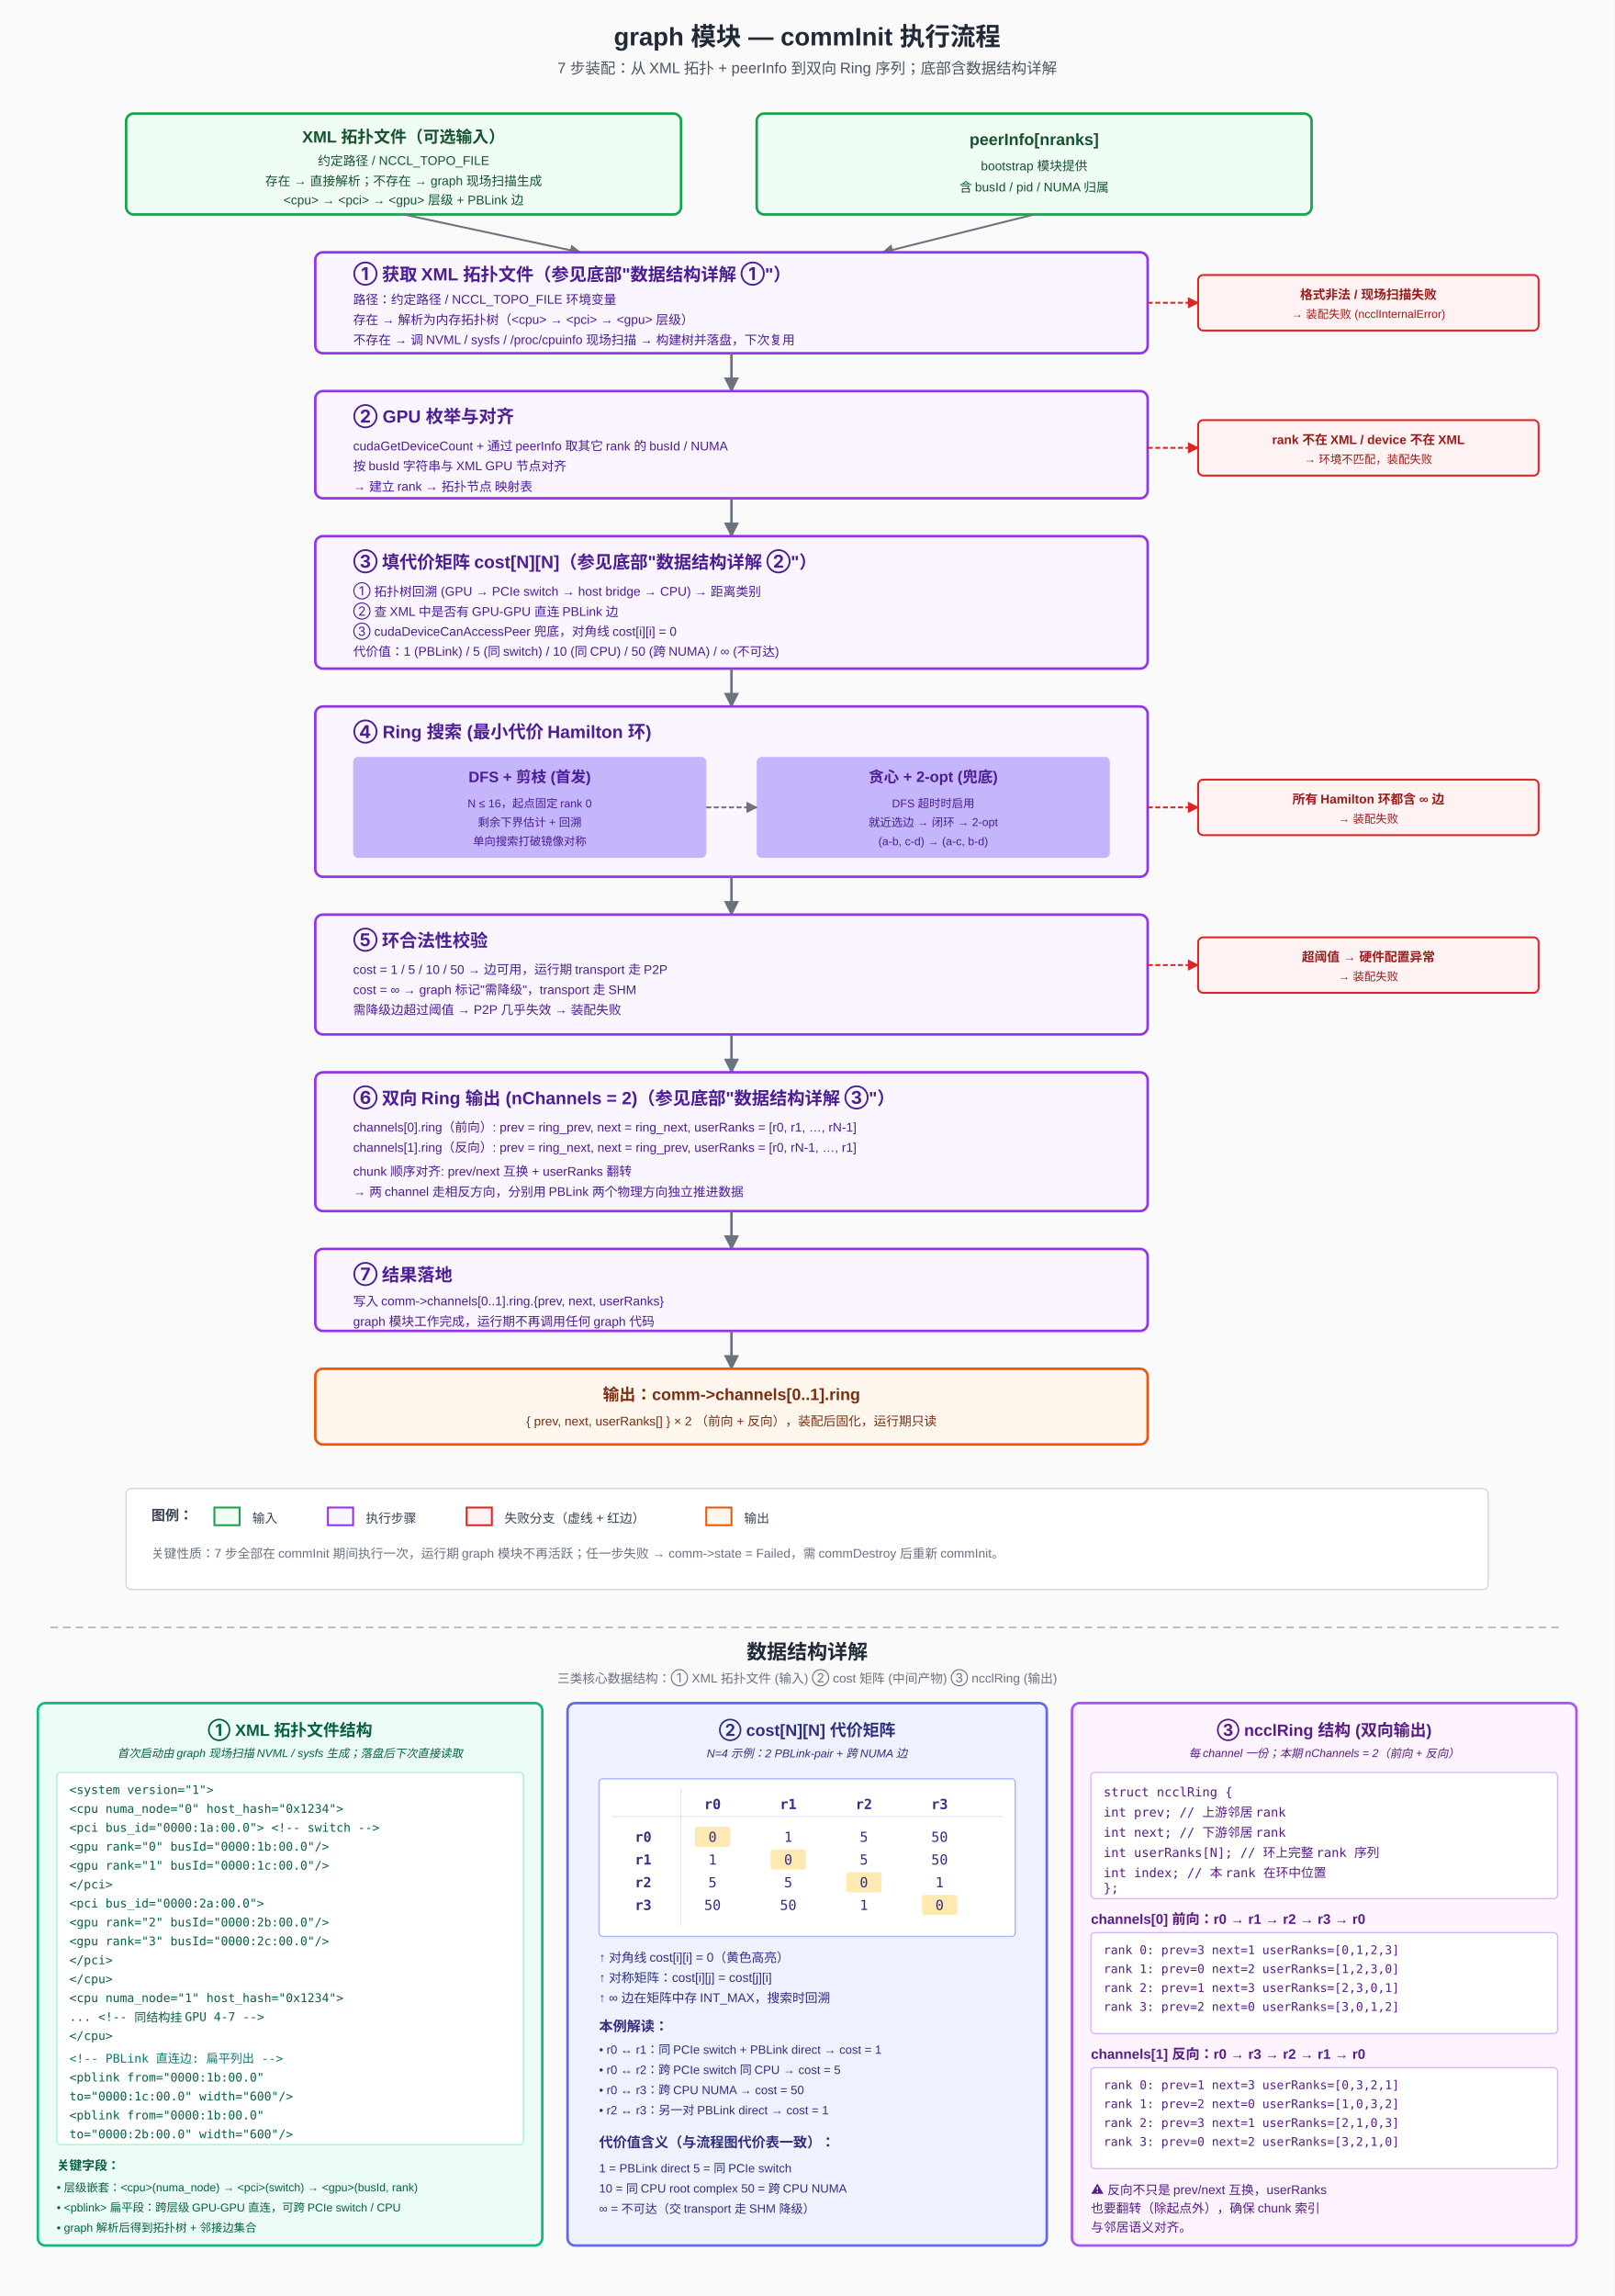
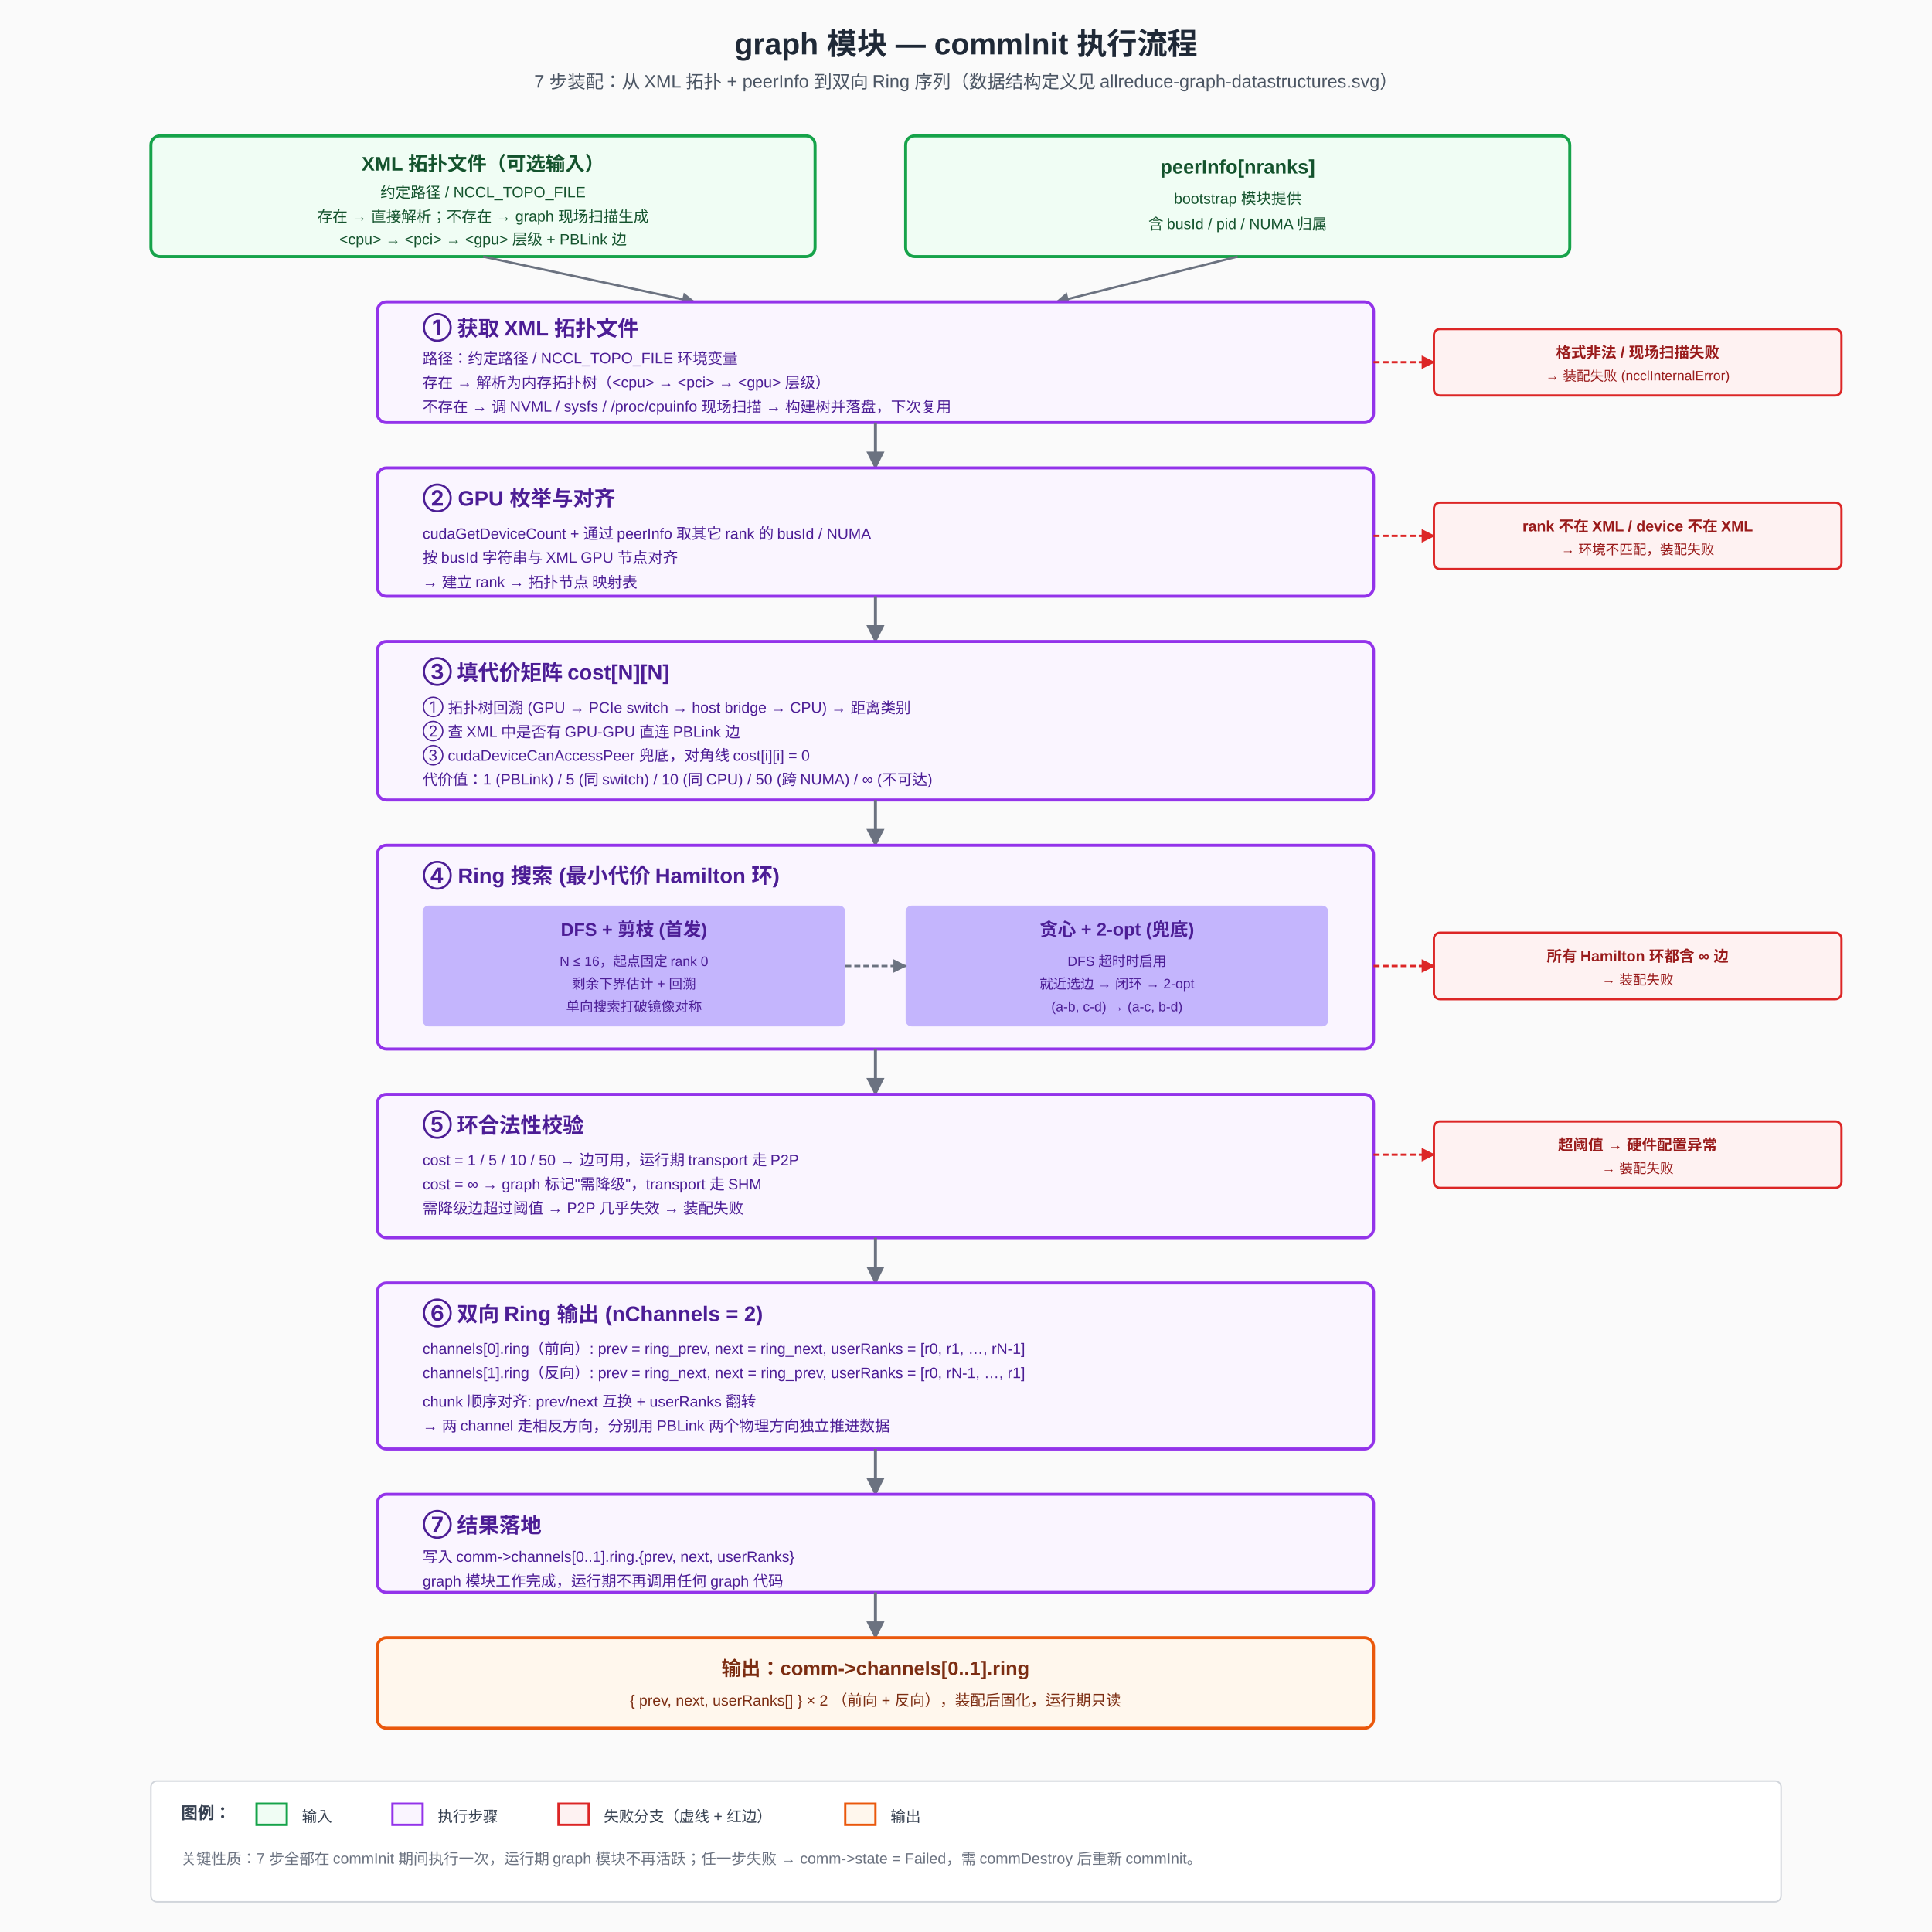
- <svg xmlns="http://www.w3.org/2000/svg" viewBox="0 0 1280 1820" font-family="-apple-system, BlinkMacSystemFont, 'PingFang SC', 'Microsoft YaHei', 'Helvetica Neue', Arial, sans-serif">
-   <rect width="1280" height="1820" fill="#fafafa" />
+ <svg xmlns="http://www.w3.org/2000/svg" viewBox="0 0 1280 1280" font-family="-apple-system, BlinkMacSystemFont, 'PingFang SC', 'Microsoft YaHei', 'Helvetica Neue', Arial, sans-serif">
+   <rect width="1280" height="1280" fill="#fafafa" />
  <defs>
    <marker id="arrow" viewBox="0 0 10 10" refX="9" refY="5" markerWidth="6" markerHeight="6" orient="auto">
      <path d="M 0 0 L 10 5 L 0 10 z" fill="#6b7280" />
    </marker>
    <marker id="arrow-red" viewBox="0 0 10 10" refX="9" refY="5" markerWidth="6" markerHeight="6" orient="auto">
      <path d="M 0 0 L 10 5 L 0 10 z" fill="#dc2626" />
    </marker>
  </defs>
  <text x="640" y="36" text-anchor="middle" font-size="20" font-weight="bold" fill="#1f2937">graph 模块 — commInit 执行流程</text>
-   <text x="640" y="58" text-anchor="middle" font-size="12" fill="#4b5563">7 步装配：从 XML 拓扑 + peerInfo 到双向 Ring 序列；底部含数据结构详解</text>
+   <text x="640" y="58" text-anchor="middle" font-size="12" fill="#4b5563">7 步装配：从 XML 拓扑 + peerInfo 到双向 Ring 序列（数据结构定义见 allreduce-graph-datastructures.svg）</text>
  <g>
    <rect x="100" y="90" width="440" height="80" fill="#f0fdf4" stroke="#16a34a" stroke-width="2" rx="6" />
    <text x="320" y="113" text-anchor="middle" font-size="13" font-weight="bold" fill="#14532d">XML 拓扑文件（可选输入）</text>
    <text x="320" y="131" text-anchor="middle" font-size="10" fill="#14532d">约定路径 / NCCL_TOPO_FILE</text>
    <text x="320" y="147" text-anchor="middle" font-size="10" fill="#14532d">存在 → 直接解析；不存在 → graph 现场扫描生成</text>
    <text x="320" y="162" text-anchor="middle" font-size="10" fill="#14532d">&lt;cpu&gt; → &lt;pci&gt; → &lt;gpu&gt; 层级 + PBLink 边</text>
    <rect x="600" y="90" width="440" height="80" fill="#f0fdf4" stroke="#16a34a" stroke-width="2" rx="6" />
    <text x="820" y="115" text-anchor="middle" font-size="13" font-weight="bold" fill="#14532d">peerInfo[nranks]</text>
    <text x="820" y="135" text-anchor="middle" font-size="10" fill="#14532d">bootstrap 模块提供</text>
    <text x="820" y="152" text-anchor="middle" font-size="10" fill="#14532d">含 busId / pid / NUMA 归属</text>
  </g>
  <line x1="320" y1="170" x2="460" y2="200" stroke="#6b7280" stroke-width="1.5" marker-end="url(#arrow)" />
  <line x1="820" y1="170" x2="700" y2="200" stroke="#6b7280" stroke-width="1.5" marker-end="url(#arrow)" />
  <g>
    <rect x="250" y="200" width="660" height="80" fill="#faf5ff" stroke="#9333ea" stroke-width="2" rx="6" />
-     <text x="280" y="222" font-size="14" font-weight="bold" fill="#4c1d95">① 获取 XML 拓扑文件（参见底部"数据结构详解 ①"）</text>
+     <text x="280" y="222" font-size="14" font-weight="bold" fill="#4c1d95">① 获取 XML 拓扑文件</text>
    <text x="280" y="241" font-size="10" fill="#4c1d95">路径：约定路径 / NCCL_TOPO_FILE 环境变量</text>
    <text x="280" y="257" font-size="10" fill="#4c1d95">存在 → 解析为内存拓扑树（&lt;cpu&gt; → &lt;pci&gt; → &lt;gpu&gt; 层级）</text>
    <text x="280" y="273" font-size="10" fill="#4c1d95">不存在 → 调 NVML / sysfs / /proc/cpuinfo 现场扫描 → 构建树并落盘，下次复用</text>
  </g>
  <g>
    <rect x="950" y="218" width="270" height="44" fill="#fef2f2" stroke="#dc2626" stroke-width="1.5" rx="4" />
    <text x="1085" y="237" text-anchor="middle" font-size="10" font-weight="bold" fill="#991b1b">格式非法 / 现场扫描失败</text>
    <text x="1085" y="252" text-anchor="middle" font-size="9" fill="#991b1b">→ 装配失败 (ncclInternalError)</text>
  </g>
  <line x1="910" y1="240" x2="950" y2="240" stroke="#dc2626" stroke-width="1.5" marker-end="url(#arrow-red)" stroke-dasharray="4 2" />
  <line x1="580" y1="280" x2="580" y2="310" stroke="#6b7280" stroke-width="2" marker-end="url(#arrow)" />
  <g>
    <rect x="250" y="310" width="660" height="85" fill="#faf5ff" stroke="#9333ea" stroke-width="2" rx="6" />
    <text x="280" y="335" font-size="14" font-weight="bold" fill="#4c1d95">② GPU 枚举与对齐</text>
    <text x="280" y="357" font-size="10" fill="#4c1d95">cudaGetDeviceCount + 通过 peerInfo 取其它 rank 的 busId / NUMA</text>
    <text x="280" y="373" font-size="10" fill="#4c1d95">按 busId 字符串与 XML GPU 节点对齐</text>
    <text x="280" y="389" font-size="10" fill="#4c1d95">→ 建立 rank → 拓扑节点 映射表</text>
  </g>
  <g>
    <rect x="950" y="333" width="270" height="44" fill="#fef2f2" stroke="#dc2626" stroke-width="1.5" rx="4" />
    <text x="1085" y="352" text-anchor="middle" font-size="10" font-weight="bold" fill="#991b1b">rank 不在 XML / device 不在 XML</text>
    <text x="1085" y="367" text-anchor="middle" font-size="9" fill="#991b1b">→ 环境不匹配，装配失败</text>
  </g>
  <line x1="910" y1="355" x2="950" y2="355" stroke="#dc2626" stroke-width="1.5" marker-end="url(#arrow-red)" stroke-dasharray="4 2" />
  <line x1="580" y1="395" x2="580" y2="425" stroke="#6b7280" stroke-width="2" marker-end="url(#arrow)" />
  <g>
    <rect x="250" y="425" width="660" height="105" fill="#faf5ff" stroke="#9333ea" stroke-width="2" rx="6" />
-     <text x="280" y="450" font-size="14" font-weight="bold" fill="#4c1d95">③ 填代价矩阵 cost[N][N]（参见底部"数据结构详解 ②"）</text>
+     <text x="280" y="450" font-size="14" font-weight="bold" fill="#4c1d95">③ 填代价矩阵 cost[N][N]</text>
    <text x="280" y="472" font-size="10" fill="#4c1d95">① 拓扑树回溯 (GPU → PCIe switch → host bridge → CPU) → 距离类别</text>
    <text x="280" y="488" font-size="10" fill="#4c1d95">② 查 XML 中是否有 GPU-GPU 直连 PBLink 边</text>
    <text x="280" y="504" font-size="10" fill="#4c1d95">③ cudaDeviceCanAccessPeer 兜底，对角线 cost[i][i] = 0</text>
    <text x="280" y="520" font-size="10" fill="#4c1d95">代价值：1 (PBLink) / 5 (同 switch) / 10 (同 CPU) / 50 (跨 NUMA) / ∞ (不可达)</text>
  </g>
  <line x1="580" y1="530" x2="580" y2="560" stroke="#6b7280" stroke-width="2" marker-end="url(#arrow)" />
  <g>
    <rect x="250" y="560" width="660" height="135" fill="#faf5ff" stroke="#9333ea" stroke-width="2" rx="6" />
    <text x="280" y="585" font-size="14" font-weight="bold" fill="#4c1d95">④ Ring 搜索 (最小代价 Hamilton 环)</text>
    <rect x="280" y="600" width="280" height="80" fill="#c4b5fd" rx="4" />
    <text x="420" y="620" text-anchor="middle" font-size="12" font-weight="bold" fill="#4c1d95">DFS + 剪枝 (首发)</text>
    <text x="420" y="640" text-anchor="middle" font-size="9" fill="#4c1d95">N ≤ 16，起点固定 rank 0</text>
    <text x="420" y="655" text-anchor="middle" font-size="9" fill="#4c1d95">剩余下界估计 + 回溯</text>
    <text x="420" y="670" text-anchor="middle" font-size="9" fill="#4c1d95">单向搜索打破镜像对称</text>
    <rect x="600" y="600" width="280" height="80" fill="#c4b5fd" rx="4" />
    <text x="740" y="620" text-anchor="middle" font-size="12" font-weight="bold" fill="#4c1d95">贪心 + 2-opt (兜底)</text>
    <text x="740" y="640" text-anchor="middle" font-size="9" fill="#4c1d95">DFS 超时时启用</text>
    <text x="740" y="655" text-anchor="middle" font-size="9" fill="#4c1d95">就近选边 → 闭环 → 2-opt</text>
    <text x="740" y="670" text-anchor="middle" font-size="9" fill="#4c1d95">(a-b, c-d) → (a-c, b-d)</text>
    <line x1="560" y1="640" x2="600" y2="640" stroke="#6b7280" stroke-width="1.5" marker-end="url(#arrow)" stroke-dasharray="4 2" />
  </g>
  <g>
    <rect x="950" y="618" width="270" height="44" fill="#fef2f2" stroke="#dc2626" stroke-width="1.5" rx="4" />
    <text x="1085" y="637" text-anchor="middle" font-size="10" font-weight="bold" fill="#991b1b">所有 Hamilton 环都含 ∞ 边</text>
    <text x="1085" y="652" text-anchor="middle" font-size="9" fill="#991b1b">→ 装配失败</text>
  </g>
  <line x1="910" y1="640" x2="950" y2="640" stroke="#dc2626" stroke-width="1.5" marker-end="url(#arrow-red)" stroke-dasharray="4 2" />
  <line x1="580" y1="695" x2="580" y2="725" stroke="#6b7280" stroke-width="2" marker-end="url(#arrow)" />
  <g>
    <rect x="250" y="725" width="660" height="95" fill="#faf5ff" stroke="#9333ea" stroke-width="2" rx="6" />
    <text x="280" y="750" font-size="14" font-weight="bold" fill="#4c1d95">⑤ 环合法性校验</text>
    <text x="280" y="772" font-size="10" fill="#4c1d95">cost = 1 / 5 / 10 / 50 → 边可用，运行期 transport 走 P2P</text>
    <text x="280" y="788" font-size="10" fill="#4c1d95">cost = ∞ → graph 标记"需降级"，transport 走 SHM</text>
    <text x="280" y="804" font-size="10" fill="#4c1d95">需降级边超过阈值 → P2P 几乎失效 → 装配失败</text>
  </g>
  <g>
    <rect x="950" y="743" width="270" height="44" fill="#fef2f2" stroke="#dc2626" stroke-width="1.5" rx="4" />
    <text x="1085" y="762" text-anchor="middle" font-size="10" font-weight="bold" fill="#991b1b">超阈值 → 硬件配置异常</text>
    <text x="1085" y="777" text-anchor="middle" font-size="9" fill="#991b1b">→ 装配失败</text>
  </g>
  <line x1="910" y1="765" x2="950" y2="765" stroke="#dc2626" stroke-width="1.5" marker-end="url(#arrow-red)" stroke-dasharray="4 2" />
  <line x1="580" y1="820" x2="580" y2="850" stroke="#6b7280" stroke-width="2" marker-end="url(#arrow)" />
  <g>
    <rect x="250" y="850" width="660" height="110" fill="#faf5ff" stroke="#9333ea" stroke-width="2" rx="6" />
-     <text x="280" y="875" font-size="14" font-weight="bold" fill="#4c1d95">⑥ 双向 Ring 输出 (nChannels = 2)（参见底部"数据结构详解 ③"）</text>
+     <text x="280" y="875" font-size="14" font-weight="bold" fill="#4c1d95">⑥ 双向 Ring 输出 (nChannels = 2)</text>
    <text x="280" y="897" font-size="10" fill="#4c1d95">channels[0].ring（前向）: prev = ring_prev, next = ring_next, userRanks = [r0, r1, …, rN-1]</text>
    <text x="280" y="913" font-size="10" fill="#4c1d95">channels[1].ring（反向）: prev = ring_next, next = ring_prev, userRanks = [r0, rN-1, …, r1]</text>
    <text x="280" y="932" font-size="10" fill="#4c1d95">chunk 顺序对齐: prev/next 互换 + userRanks 翻转</text>
    <text x="280" y="948" font-size="10" fill="#4c1d95">→ 两 channel 走相反方向，分别用 PBLink 两个物理方向独立推进数据</text>
  </g>
  <line x1="580" y1="960" x2="580" y2="990" stroke="#6b7280" stroke-width="2" marker-end="url(#arrow)" />
  <g>
    <rect x="250" y="990" width="660" height="65" fill="#faf5ff" stroke="#9333ea" stroke-width="2" rx="6" />
    <text x="280" y="1015" font-size="14" font-weight="bold" fill="#4c1d95">⑦ 结果落地</text>
    <text x="280" y="1035" font-size="10" fill="#4c1d95">写入 comm-&gt;channels[0..1].ring.{prev, next, userRanks}</text>
    <text x="280" y="1051" font-size="10" fill="#4c1d95">graph 模块工作完成，运行期不再调用任何 graph 代码</text>
  </g>
  <line x1="580" y1="1055" x2="580" y2="1085" stroke="#6b7280" stroke-width="2" marker-end="url(#arrow)" />
  <g>
    <rect x="250" y="1085" width="660" height="60" fill="#fff7ed" stroke="#ea580c" stroke-width="2" rx="6" />
    <text x="580" y="1110" text-anchor="middle" font-size="13" font-weight="bold" fill="#7c2d12">输出：comm-&gt;channels[0..1].ring</text>
    <text x="580" y="1130" text-anchor="middle" font-size="10" fill="#7c2d12">{ prev, next, userRanks[] } × 2 （前向 + 反向），装配后固化，运行期只读</text>
  </g>
  <g>
    <rect x="100" y="1180" width="1080" height="80" fill="#ffffff" stroke="#d1d5db" stroke-width="1" rx="4" />
    <text x="120" y="1205" font-size="11" font-weight="bold" fill="#374151">图例：</text>
    <rect x="170" y="1195" width="20" height="14" fill="#f0fdf4" stroke="#16a34a" stroke-width="1.5" />
    <text x="200" y="1207" font-size="10" fill="#374151">输入</text>
    <rect x="260" y="1195" width="20" height="14" fill="#faf5ff" stroke="#9333ea" stroke-width="1.5" />
    <text x="290" y="1207" font-size="10" fill="#374151">执行步骤</text>
    <rect x="370" y="1195" width="20" height="14" fill="#fef2f2" stroke="#dc2626" stroke-width="1.5" />
    <text x="400" y="1207" font-size="10" fill="#374151">失败分支（虚线 + 红边）</text>
    <rect x="560" y="1195" width="20" height="14" fill="#fff7ed" stroke="#ea580c" stroke-width="1.5" />
    <text x="590" y="1207" font-size="10" fill="#374151">输出</text>
    <text x="120" y="1235" font-size="10" fill="#6b7280">关键性质：7 步全部在 commInit 期间执行一次，运行期 graph 模块不再活跃；任一步失败 → comm-&gt;state = Failed，需 commDestroy 后重新 commInit。</text>
  </g>
-   <line x1="40" y1="1290" x2="1240" y2="1290" stroke="#9ca3af" stroke-width="1" stroke-dasharray="6 4" />
-   <text x="640" y="1315" text-anchor="middle" font-size="16" font-weight="bold" fill="#1f2937">数据结构详解</text>
-   <text x="640" y="1334" text-anchor="middle" font-size="10" fill="#6b7280">三类核心数据结构：① XML 拓扑文件 (输入) ② cost 矩阵 (中间产物) ③ ncclRing (输出)</text>
-   <g>
-     <rect x="30" y="1350" width="400" height="430" fill="#ecfdf5" stroke="#10b981" stroke-width="2" rx="6" />
-     <text x="230" y="1376" text-anchor="middle" font-size="13" font-weight="bold" fill="#065f46">① XML 拓扑文件结构</text>
-     <text x="230" y="1393" text-anchor="middle" font-size="9" font-style="italic" fill="#065f46">首次启动由 graph 现场扫描 NVML / sysfs 生成；落盘后下次直接读取</text>
-     <rect x="45" y="1405" width="370" height="295" fill="#ffffff" stroke="#a7f3d0" stroke-width="1" rx="3" />
-     <g font-family="'Consolas','SF Mono','Menlo',monospace" font-size="9.5" fill="#065f46">
-       <text x="55" y="1422">&lt;system version="1"&gt;</text>
-       <text x="55" y="1437">  &lt;cpu numa_node="0" host_hash="0x1234"&gt;</text>
-       <text x="55" y="1452">    &lt;pci bus_id="0000:1a:00.0"&gt;  &lt;!-- switch --&gt;</text>
-       <text x="55" y="1467">      &lt;gpu rank="0" busId="0000:1b:00.0"/&gt;</text>
-       <text x="55" y="1482">      &lt;gpu rank="1" busId="0000:1c:00.0"/&gt;</text>
-       <text x="55" y="1497">    &lt;/pci&gt;</text>
-       <text x="55" y="1512">    &lt;pci bus_id="0000:2a:00.0"&gt;</text>
-       <text x="55" y="1527">      &lt;gpu rank="2" busId="0000:2b:00.0"/&gt;</text>
-       <text x="55" y="1542">      &lt;gpu rank="3" busId="0000:2c:00.0"/&gt;</text>
-       <text x="55" y="1557">    &lt;/pci&gt;</text>
-       <text x="55" y="1572">  &lt;/cpu&gt;</text>
-       <text x="55" y="1587">  &lt;cpu numa_node="1" host_hash="0x1234"&gt;</text>
-       <text x="55" y="1602">    ...  &lt;!-- 同结构挂 GPU 4-7 --&gt;</text>
-       <text x="55" y="1617">  &lt;/cpu&gt;</text>
-       <text x="55" y="1635" fill="#0f766e">  &lt;!-- PBLink 直连边: 扁平列出 --&gt;</text>
-       <text x="55" y="1650">  &lt;pblink from="0000:1b:00.0"</text>
-       <text x="55" y="1665">          to="0000:1c:00.0" width="600"/&gt;</text>
-       <text x="55" y="1680">  &lt;pblink from="0000:1b:00.0"</text>
-       <text x="55" y="1695">          to="0000:2b:00.0" width="600"/&gt;</text>
-     </g>
-     <text x="45" y="1720" font-size="10" font-weight="bold" fill="#065f46">关键字段：</text>
-     <text x="45" y="1737" font-size="9" fill="#065f46">• 层级嵌套：&lt;cpu&gt;(numa_node) → &lt;pci&gt;(switch) → &lt;gpu&gt;(busId, rank)</text>
-     <text x="45" y="1753" font-size="9" fill="#065f46">• &lt;pblink&gt; 扁平段：跨层级 GPU-GPU 直连，可跨 PCIe switch / CPU</text>
-     <text x="45" y="1769" font-size="9" fill="#065f46">• graph 解析后得到拓扑树 + 邻接边集合</text>
-   </g>
-   <g>
-     <rect x="450" y="1350" width="380" height="430" fill="#eef2ff" stroke="#6366f1" stroke-width="2" rx="6" />
-     <text x="640" y="1376" text-anchor="middle" font-size="13" font-weight="bold" fill="#312e81">② cost[N][N] 代价矩阵</text>
-     <text x="640" y="1393" text-anchor="middle" font-size="9" font-style="italic" fill="#312e81">N=4 示例：2 PBLink-pair + 跨 NUMA 边</text>
-     <rect x="475" y="1410" width="330" height="125" fill="#ffffff" stroke="#a5b4fc" stroke-width="1" rx="3" />
-     <line x1="540" y1="1418" x2="540" y2="1527" stroke="#c7d2fe" stroke-width="0.5" />
-     <line x1="485" y1="1440" x2="795" y2="1440" stroke="#c7d2fe" stroke-width="0.5" />
-     <rect x="551" y="1448" width="28" height="16" fill="#fbbf24" fill-opacity="0.35" rx="2" />
-     <rect x="611" y="1466" width="28" height="16" fill="#fbbf24" fill-opacity="0.35" rx="2" />
-     <rect x="671" y="1484" width="28" height="16" fill="#fbbf24" fill-opacity="0.35" rx="2" />
-     <rect x="731" y="1502" width="28" height="16" fill="#fbbf24" fill-opacity="0.35" rx="2" />
-     <g font-family="'Consolas','SF Mono','Menlo',monospace" font-size="11" font-weight="bold" fill="#312e81">
-       <text x="565" y="1434" text-anchor="middle">r0</text>
-       <text x="625" y="1434" text-anchor="middle">r1</text>
-       <text x="685" y="1434" text-anchor="middle">r2</text>
-       <text x="745" y="1434" text-anchor="middle">r3</text>
-     </g>
-     <g font-family="'Consolas','SF Mono','Menlo',monospace" font-size="11" font-weight="bold" fill="#312e81">
-       <text x="510" y="1460" text-anchor="middle">r0</text>
-       <text x="510" y="1478" text-anchor="middle">r1</text>
-       <text x="510" y="1496" text-anchor="middle">r2</text>
-       <text x="510" y="1514" text-anchor="middle">r3</text>
-     </g>
-     <g font-family="'Consolas','SF Mono','Menlo',monospace" font-size="11" fill="#312e81">
-       <text x="565" y="1460" text-anchor="middle">0</text>
-       <text x="625" y="1460" text-anchor="middle">1</text>
-       <text x="685" y="1460" text-anchor="middle">5</text>
-       <text x="745" y="1460" text-anchor="middle">50</text>
-       <text x="565" y="1478" text-anchor="middle">1</text>
-       <text x="625" y="1478" text-anchor="middle">0</text>
-       <text x="685" y="1478" text-anchor="middle">5</text>
-       <text x="745" y="1478" text-anchor="middle">50</text>
-       <text x="565" y="1496" text-anchor="middle">5</text>
-       <text x="625" y="1496" text-anchor="middle">5</text>
-       <text x="685" y="1496" text-anchor="middle">0</text>
-       <text x="745" y="1496" text-anchor="middle">1</text>
-       <text x="565" y="1514" text-anchor="middle">50</text>
-       <text x="625" y="1514" text-anchor="middle">50</text>
-       <text x="685" y="1514" text-anchor="middle">1</text>
-       <text x="745" y="1514" text-anchor="middle">0</text>
-     </g>
-     <text x="475" y="1555" font-size="10" fill="#312e81">↑ 对角线 cost[i][i] = 0（黄色高亮）</text>
-     <text x="475" y="1571" font-size="10" fill="#312e81">↑ 对称矩阵：cost[i][j] = cost[j][i]</text>
-     <text x="475" y="1587" font-size="10" fill="#312e81">↑ ∞ 边在矩阵中存 INT_MAX，搜索时回溯</text>
-     <text x="475" y="1610" font-size="11" font-weight="bold" fill="#312e81">本例解读：</text>
-     <g font-size="9.5" fill="#312e81">
-       <text x="475" y="1628">• r0 ↔ r1：同 PCIe switch + PBLink direct → cost = 1</text>
-       <text x="475" y="1644">• r0 ↔ r2：跨 PCIe switch 同 CPU → cost = 5</text>
-       <text x="475" y="1660">• r0 ↔ r3：跨 CPU NUMA → cost = 50</text>
-       <text x="475" y="1676">• r2 ↔ r3：另一对 PBLink direct → cost = 1</text>
-     </g>
-     <text x="475" y="1702" font-size="11" font-weight="bold" fill="#312e81">代价值含义（与流程图代价表一致）：</text>
-     <g font-size="9.5" fill="#312e81">
-       <text x="475" y="1722">1 = PBLink direct       5  = 同 PCIe switch</text>
-       <text x="475" y="1738">10 = 同 CPU root complex   50 = 跨 CPU NUMA</text>
-       <text x="475" y="1754">∞ = 不可达（交 transport 走 SHM 降级）</text>
-     </g>
-   </g>
-   <g>
-     <rect x="850" y="1350" width="400" height="430" fill="#fdf4ff" stroke="#a855f7" stroke-width="2" rx="6" />
-     <text x="1050" y="1376" text-anchor="middle" font-size="13" font-weight="bold" fill="#581c87">③ ncclRing 结构 (双向输出)</text>
-     <text x="1050" y="1393" text-anchor="middle" font-size="9" font-style="italic" fill="#581c87">每 channel 一份；本期 nChannels = 2（前向 + 反向）</text>
-     <rect x="865" y="1405" width="370" height="100" fill="#ffffff" stroke="#d8b4fe" stroke-width="1" rx="3" />
-     <g font-family="'Consolas','SF Mono','Menlo',monospace" font-size="10" fill="#581c87">
-       <text x="875" y="1424">struct ncclRing {</text>
-       <text x="875" y="1440">  int prev;            // 上游邻居 rank</text>
-       <text x="875" y="1456">  int next;            // 下游邻居 rank</text>
-       <text x="875" y="1472">  int userRanks[N];    // 环上完整 rank 序列</text>
-       <text x="875" y="1488">  int index;           // 本 rank 在环中位置</text>
-       <text x="875" y="1500">};</text>
-     </g>
-     <text x="865" y="1525" font-size="11" font-weight="bold" fill="#581c87">channels[0] 前向：r0 → r1 → r2 → r3 → r0</text>
-     <rect x="865" y="1532" width="370" height="80" fill="#ffffff" stroke="#d8b4fe" stroke-width="1" rx="3" />
-     <g font-family="'Consolas','SF Mono','Menlo',monospace" font-size="9.5" fill="#581c87">
-       <text x="875" y="1549">rank 0:  prev=3  next=1  userRanks=[0,1,2,3]</text>
-       <text x="875" y="1564">rank 1:  prev=0  next=2  userRanks=[1,2,3,0]</text>
-       <text x="875" y="1579">rank 2:  prev=1  next=3  userRanks=[2,3,0,1]</text>
-       <text x="875" y="1594">rank 3:  prev=2  next=0  userRanks=[3,0,1,2]</text>
-     </g>
-     <text x="865" y="1632" font-size="11" font-weight="bold" fill="#581c87">channels[1] 反向：r0 → r3 → r2 → r1 → r0</text>
-     <rect x="865" y="1639" width="370" height="80" fill="#ffffff" stroke="#d8b4fe" stroke-width="1" rx="3" />
-     <g font-family="'Consolas','SF Mono','Menlo',monospace" font-size="9.5" fill="#581c87">
-       <text x="875" y="1656">rank 0:  prev=1  next=3  userRanks=[0,3,2,1]</text>
-       <text x="875" y="1671">rank 1:  prev=2  next=0  userRanks=[1,0,3,2]</text>
-       <text x="875" y="1686">rank 2:  prev=3  next=1  userRanks=[2,1,0,3]</text>
-       <text x="875" y="1701">rank 3:  prev=0  next=2  userRanks=[3,2,1,0]</text>
-     </g>
-     <text x="865" y="1739" font-size="10" fill="#581c87">⚠ 反向不只是 prev/next 互换，userRanks</text>
-     <text x="865" y="1754" font-size="10" fill="#581c87">  也要翻转（除起点外），确保 chunk 索引</text>
-     <text x="865" y="1769" font-size="10" fill="#581c87">  与邻居语义对齐。</text>
-   </g>
</svg>
